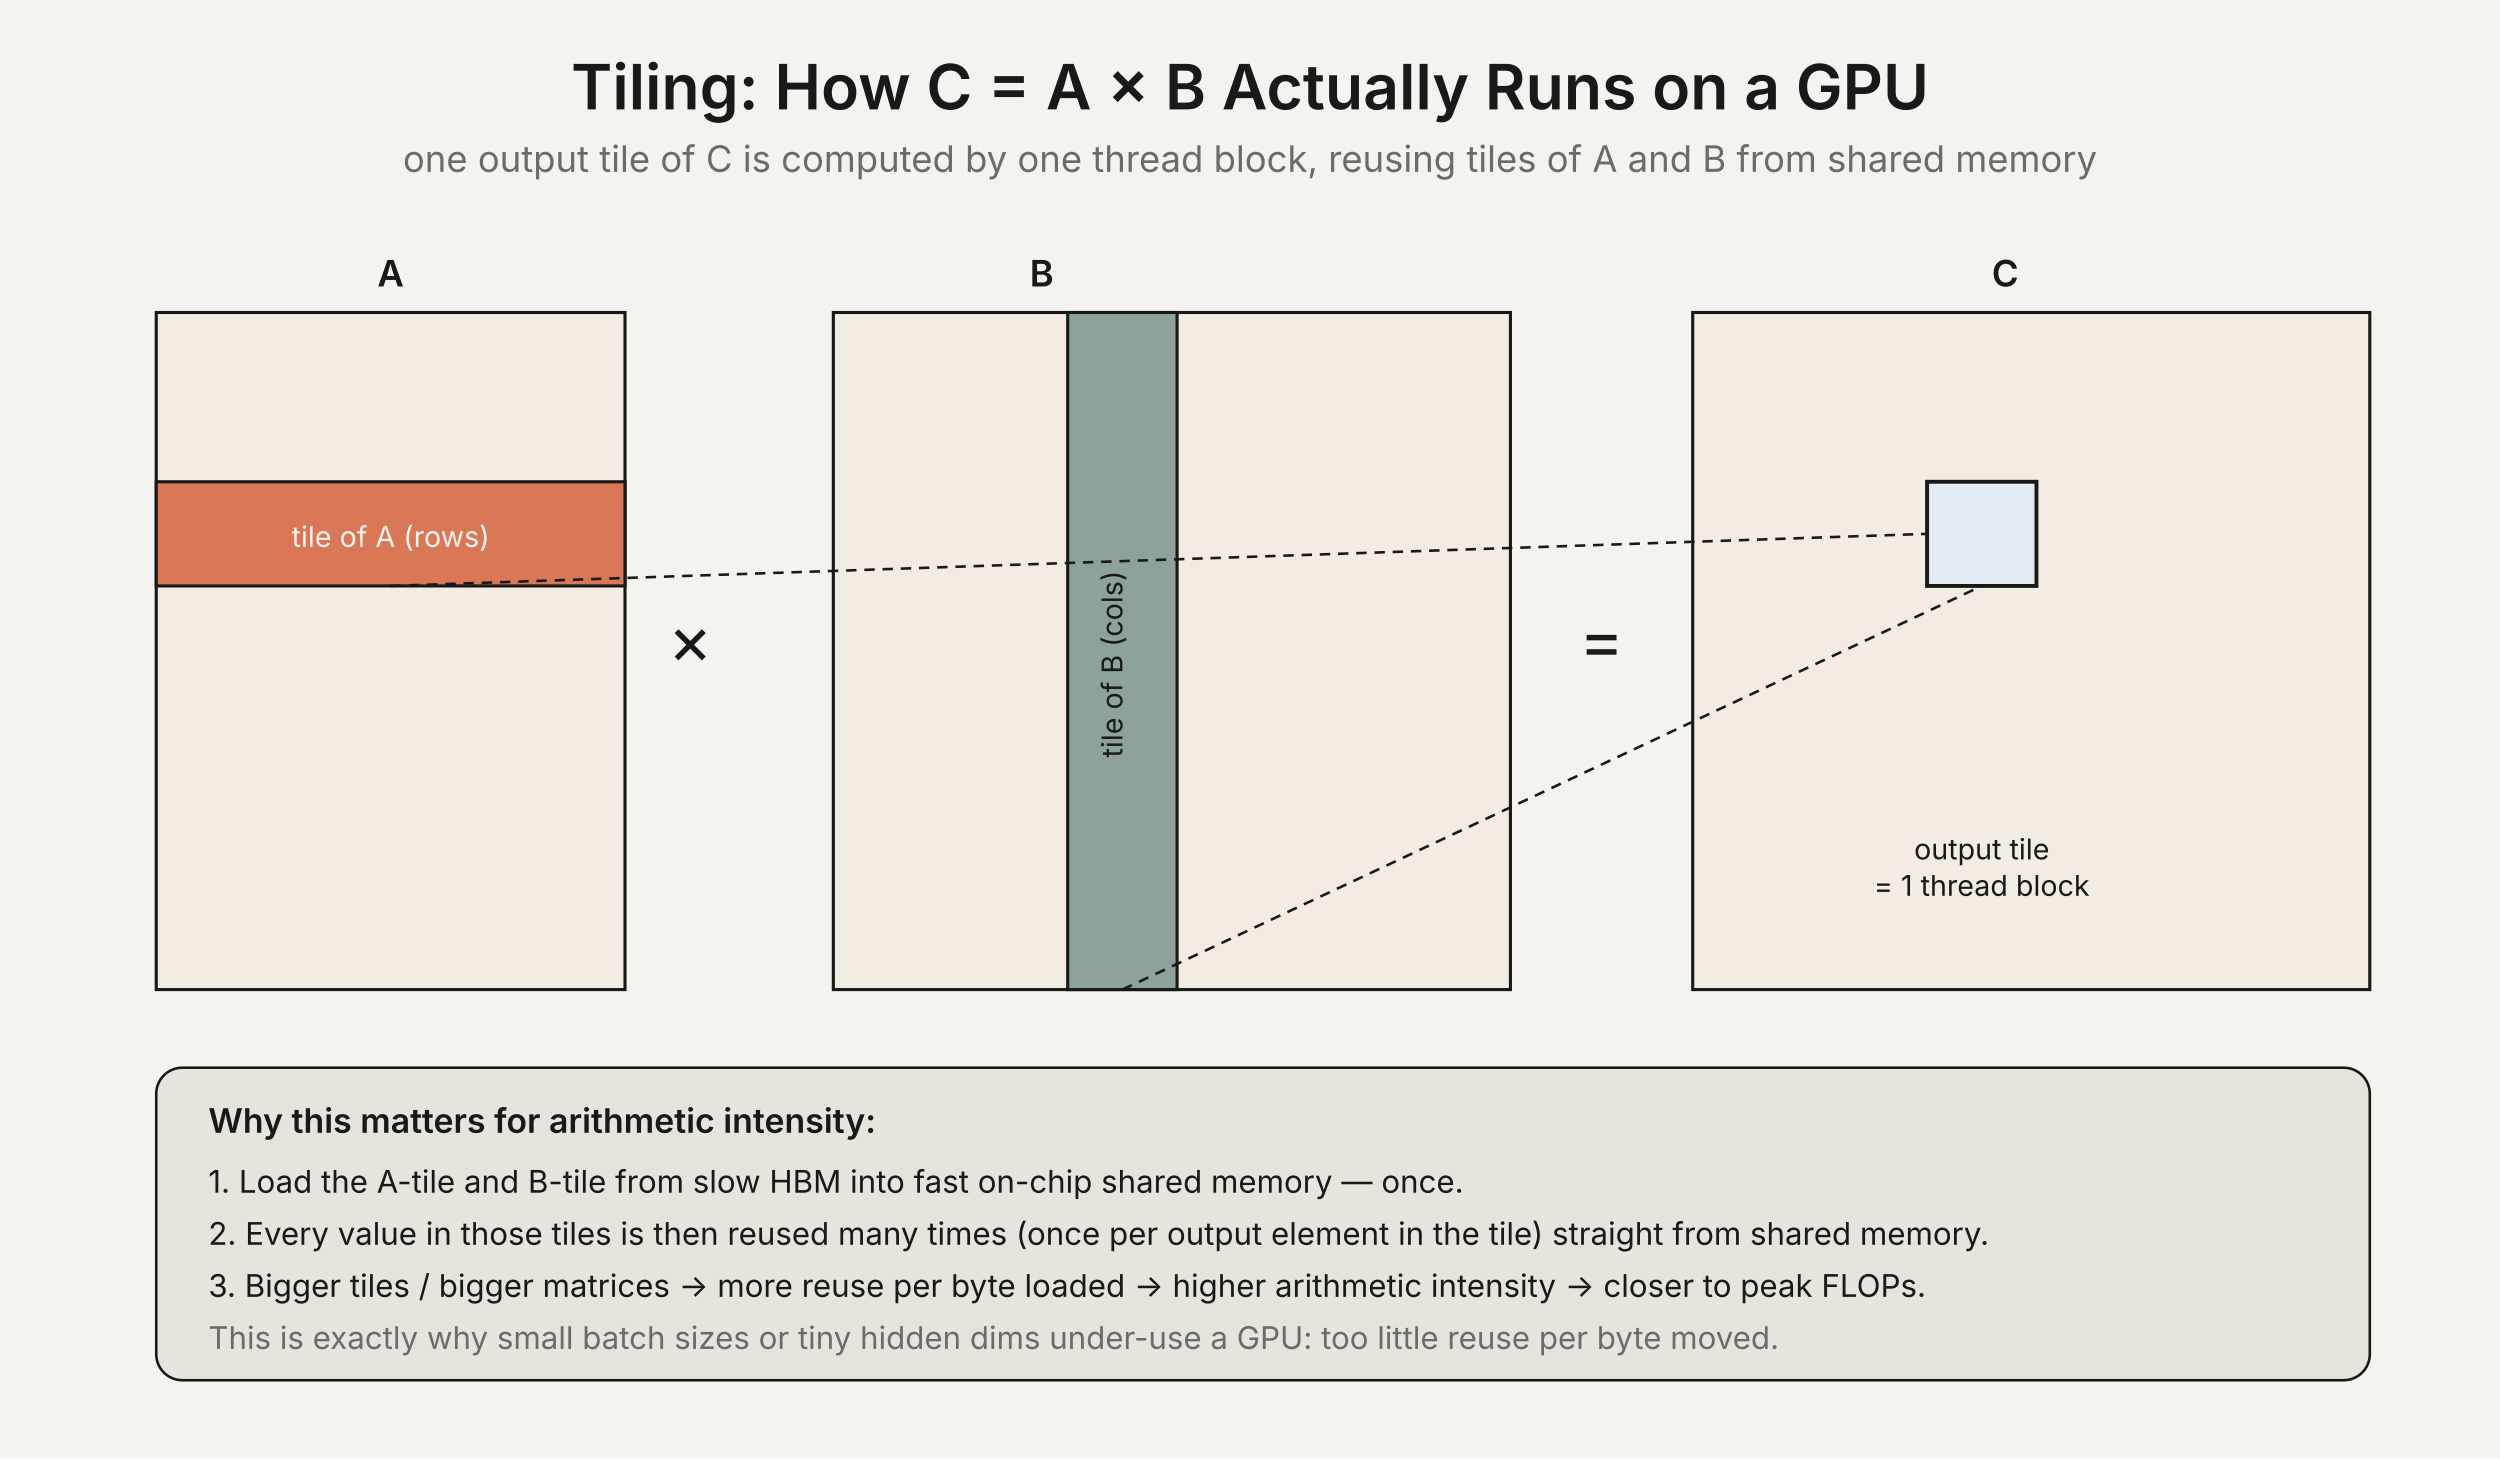
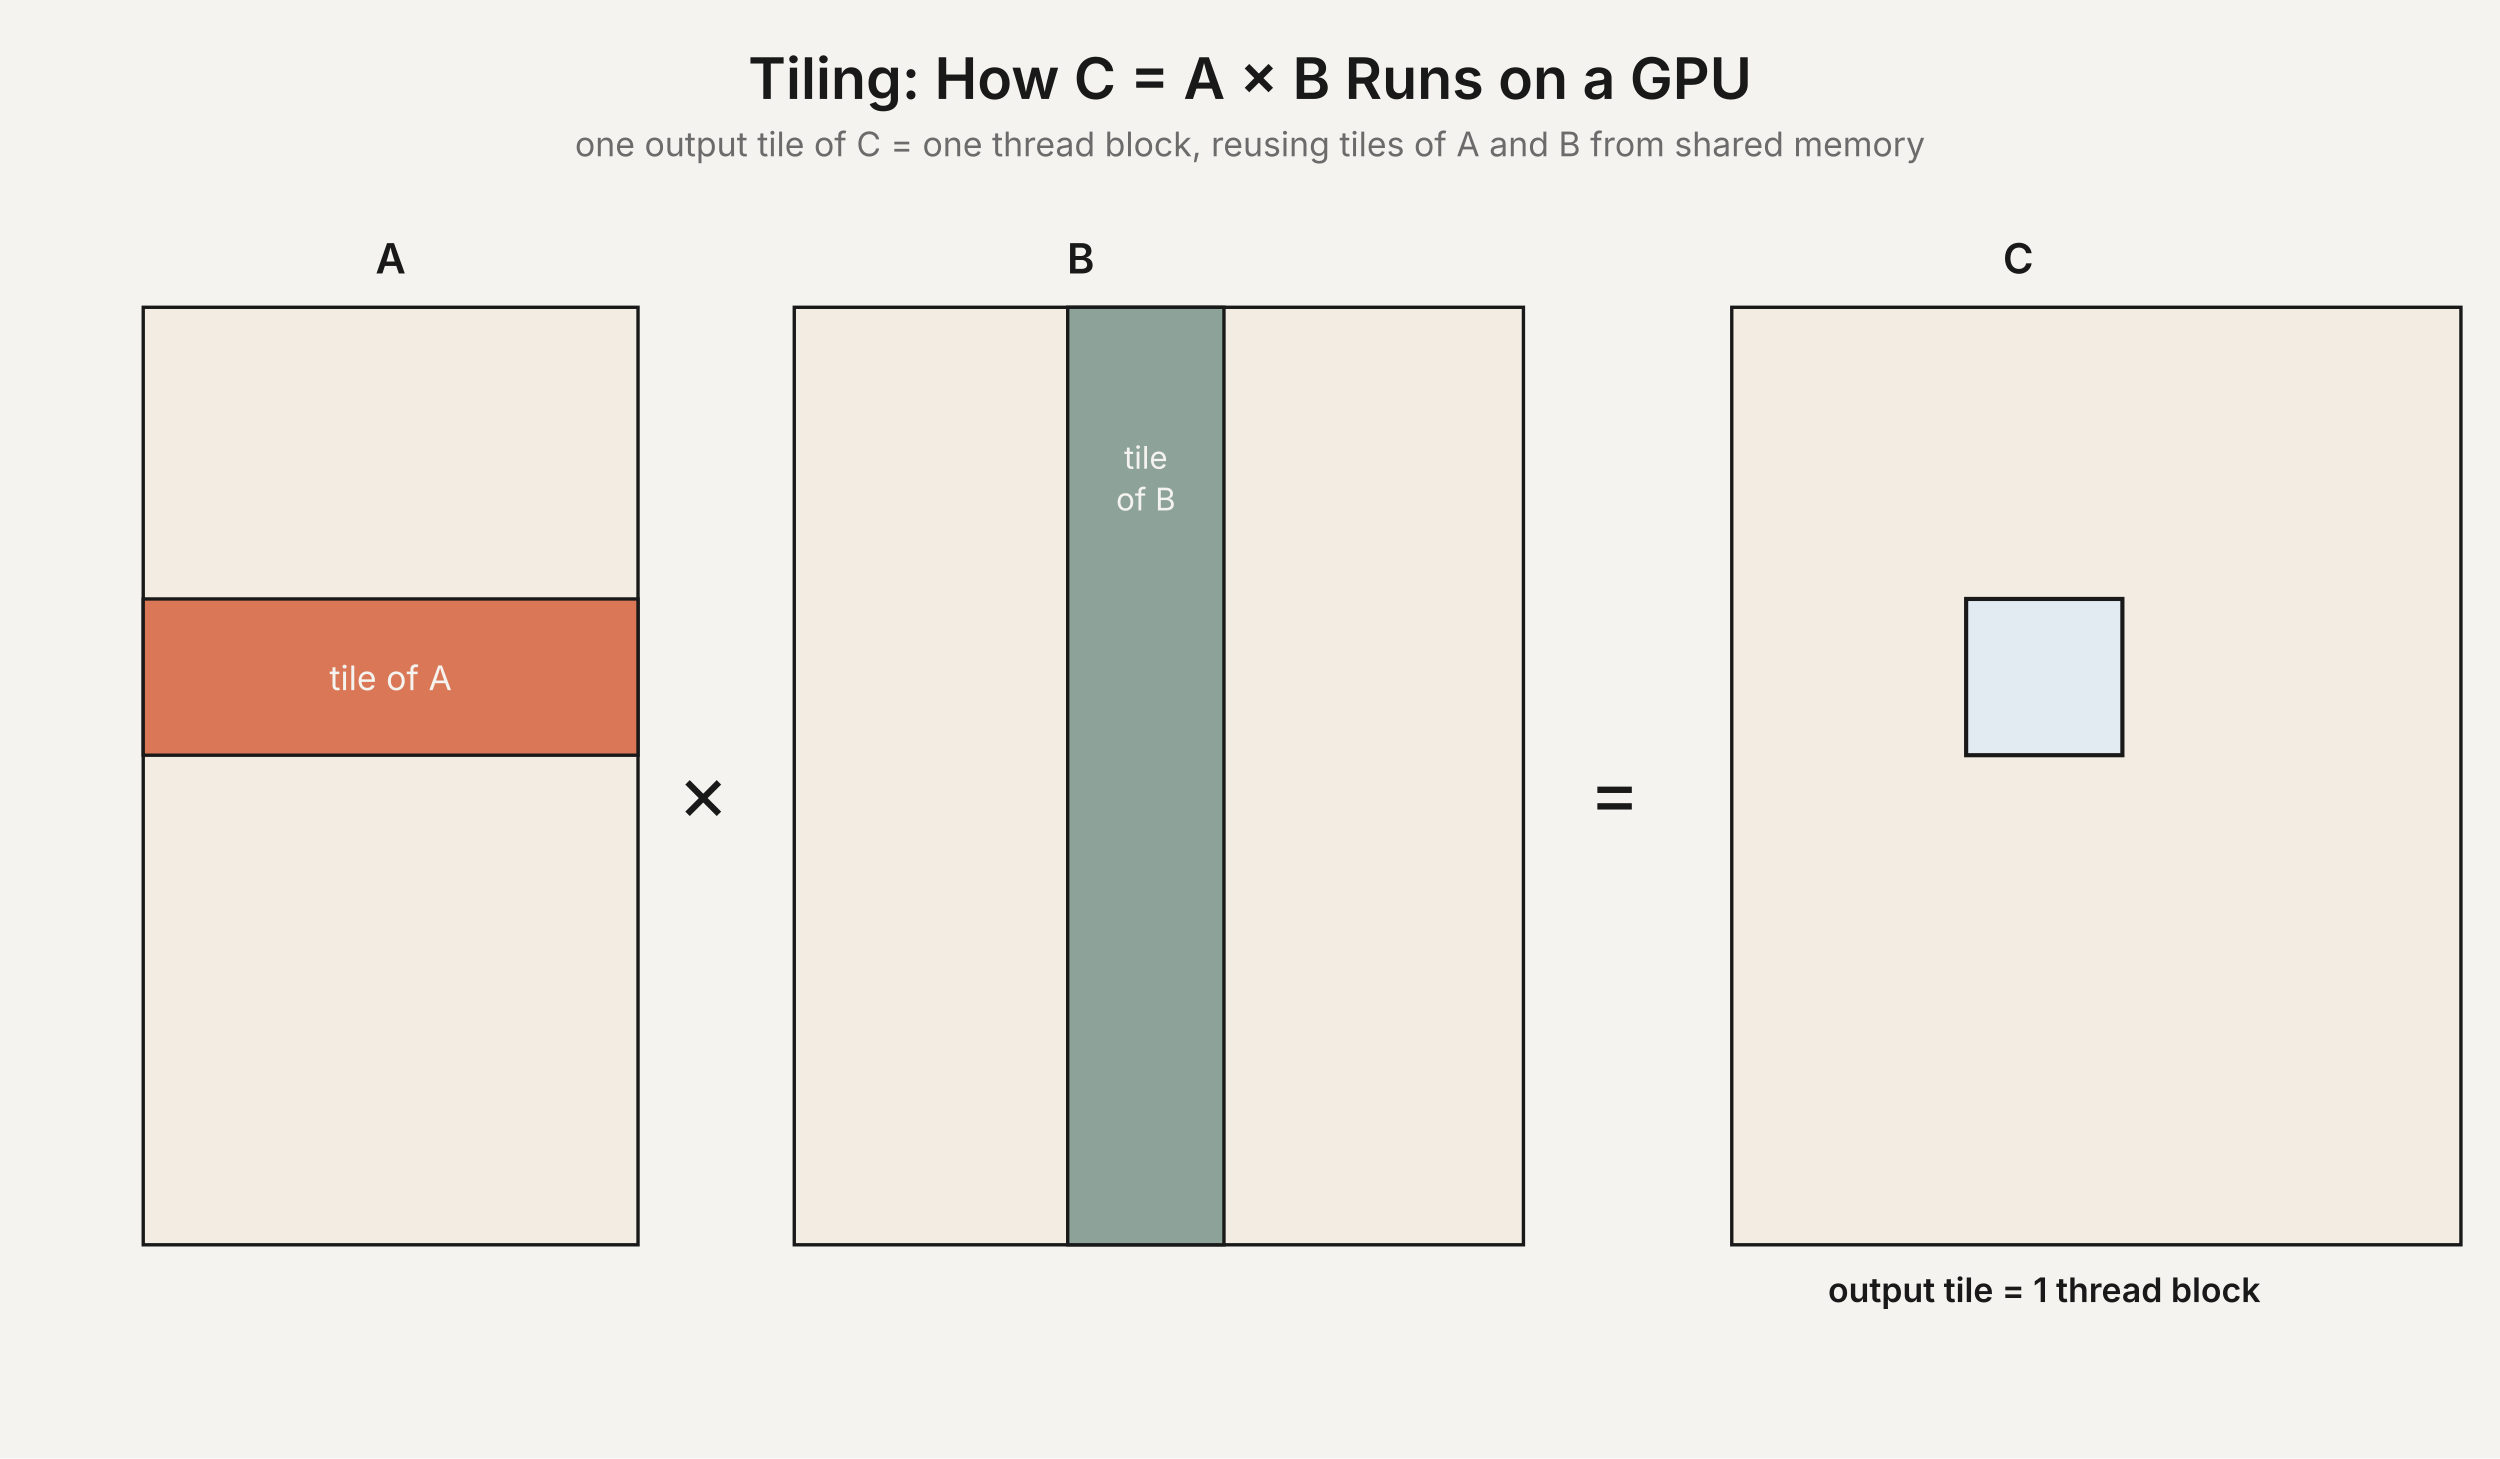
<svg xmlns="http://www.w3.org/2000/svg" viewBox="0 0 960 560" font-family="Inter, -apple-system, sans-serif">
  <rect x="0" y="0" width="960" height="560" fill="#F4F3EF" />
-   <text x="480" y="42" text-anchor="middle" font-size="24" font-weight="600" fill="#191919">Tiling: How C = A × B Actually Runs on a GPU</text>
-   <text x="480" y="66" text-anchor="middle" font-size="14" fill="#6B6B6B">one output tile of C is computed by one thread block, reusing tiles of A and B from shared memory</text>
-   <text x="150" y="110" text-anchor="middle" font-size="14" font-weight="600" fill="#191919">A</text>
-   <rect x="60" y="120" width="180" height="260" fill="#F3ECE2" stroke="#191919" stroke-width="1.2" />
-   <rect x="60" y="185" width="180" height="40" fill="#D97757" stroke="#191919" stroke-width="1.2" />
-   <text x="150" y="210" text-anchor="middle" font-size="11" fill="#F4F3EF">tile of A (rows)</text>
-   <text x="265" y="255" text-anchor="middle" font-size="26" fill="#191919">×</text>
-   <text x="400" y="110" text-anchor="middle" font-size="14" font-weight="600" fill="#191919">B</text>
-   <rect x="320" y="120" width="260" height="260" fill="#F3ECE2" stroke="#191919" stroke-width="1.2" />
-   <rect x="410" y="120" width="42" height="260" fill="#8DA399" stroke="#191919" stroke-width="1.2" />
-   <text x="431" y="255" text-anchor="middle" font-size="11" fill="#191919" transform="rotate(-90 431,255)">tile of B (cols)</text>
-   <text x="615" y="255" text-anchor="middle" font-size="26" fill="#191919">=</text>
-   <text x="770" y="110" text-anchor="middle" font-size="14" font-weight="600" fill="#191919">C</text>
-   <rect x="650" y="120" width="260" height="260" fill="#F3ECE2" stroke="#191919" stroke-width="1.2" />
-   <rect x="740" y="185" width="42" height="40" fill="#E3EBF2" stroke="#191919" stroke-width="1.5" />
-   <text x="761" y="330" text-anchor="middle" font-size="11" fill="#191919">output tile</text>
-   <text x="761" y="344" text-anchor="middle" font-size="11" fill="#191919">= 1 thread block</text>
-   <line x1="150" y1="225" x2="740" y2="205" stroke="#191919" stroke-width="1" stroke-dasharray="4 3" />
-   <line x1="431" y1="380" x2="761" y2="225" stroke="#191919" stroke-width="1" stroke-dasharray="4 3" />
-   <rect x="60" y="410" width="850" height="120" rx="10" fill="#E6E4DD" stroke="#191919" stroke-width="1" />
-   <text x="80" y="435" font-size="13" fill="#191919" font-weight="600">Why this matters for arithmetic intensity:</text>
-   <text x="80" y="458" font-size="12" fill="#191919">1. Load the A-tile and B-tile from slow HBM into fast on-chip shared memory — once.</text>
-   <text x="80" y="478" font-size="12" fill="#191919">2. Every value in those tiles is then reused many times (once per output element in the tile) straight from shared memory.</text>
-   <text x="80" y="498" font-size="12" fill="#191919">3. Bigger tiles / bigger matrices → more reuse per byte loaded → higher arithmetic intensity → closer to peak FLOPs.</text>
-   <text x="80" y="518" font-size="12" fill="#6B6B6B">This is exactly why small batch sizes or tiny hidden dims under-use a GPU: too little reuse per byte moved.</text>
+   <text x="480" y="38" text-anchor="middle" font-size="22" font-weight="600" fill="#191919">Tiling: How C = A × B Runs on a GPU</text>
+   <text x="480" y="60" text-anchor="middle" font-size="13" fill="#6B6B6B">one output tile of C = one thread block, reusing tiles of A and B from shared memory</text>
+   <text x="150" y="105" text-anchor="middle" font-size="16" font-weight="600" fill="#191919">A</text>
+   <rect x="55" y="118" width="190" height="360" fill="#F3ECE2" stroke="#191919" stroke-width="1.3" />
+   <rect x="55" y="230" width="190" height="60" fill="#D97757" stroke="#191919" stroke-width="1.3" />
+   <text x="150" y="265" text-anchor="middle" font-size="13" fill="#F4F3EF">tile of A</text>
+   <text x="270" y="315" text-anchor="middle" font-size="30" fill="#191919">×</text>
+   <text x="415" y="105" text-anchor="middle" font-size="16" font-weight="600" fill="#191919">B</text>
+   <rect x="305" y="118" width="280" height="360" fill="#F3ECE2" stroke="#191919" stroke-width="1.3" />
+   <rect x="410" y="118" width="60" height="360" fill="#8DA399" stroke="#191919" stroke-width="1.3" />
+   <text x="440" y="180" text-anchor="middle" font-size="12" fill="#F4F3EF">tile</text>
+   <text x="440" y="196" text-anchor="middle" font-size="12" fill="#F4F3EF">of B</text>
+   <text x="620" y="315" text-anchor="middle" font-size="30" fill="#191919">=</text>
+   <text x="775" y="105" text-anchor="middle" font-size="16" font-weight="600" fill="#191919">C</text>
+   <rect x="665" y="118" width="280" height="360" fill="#F3ECE2" stroke="#191919" stroke-width="1.3" />
+   <rect x="755" y="230" width="60" height="60" fill="#E3EBF2" stroke="#191919" stroke-width="1.6" />
+   <text x="785" y="500" text-anchor="middle" font-size="13" fill="#191919" font-weight="600">output tile = 1 thread block</text>
</svg>
